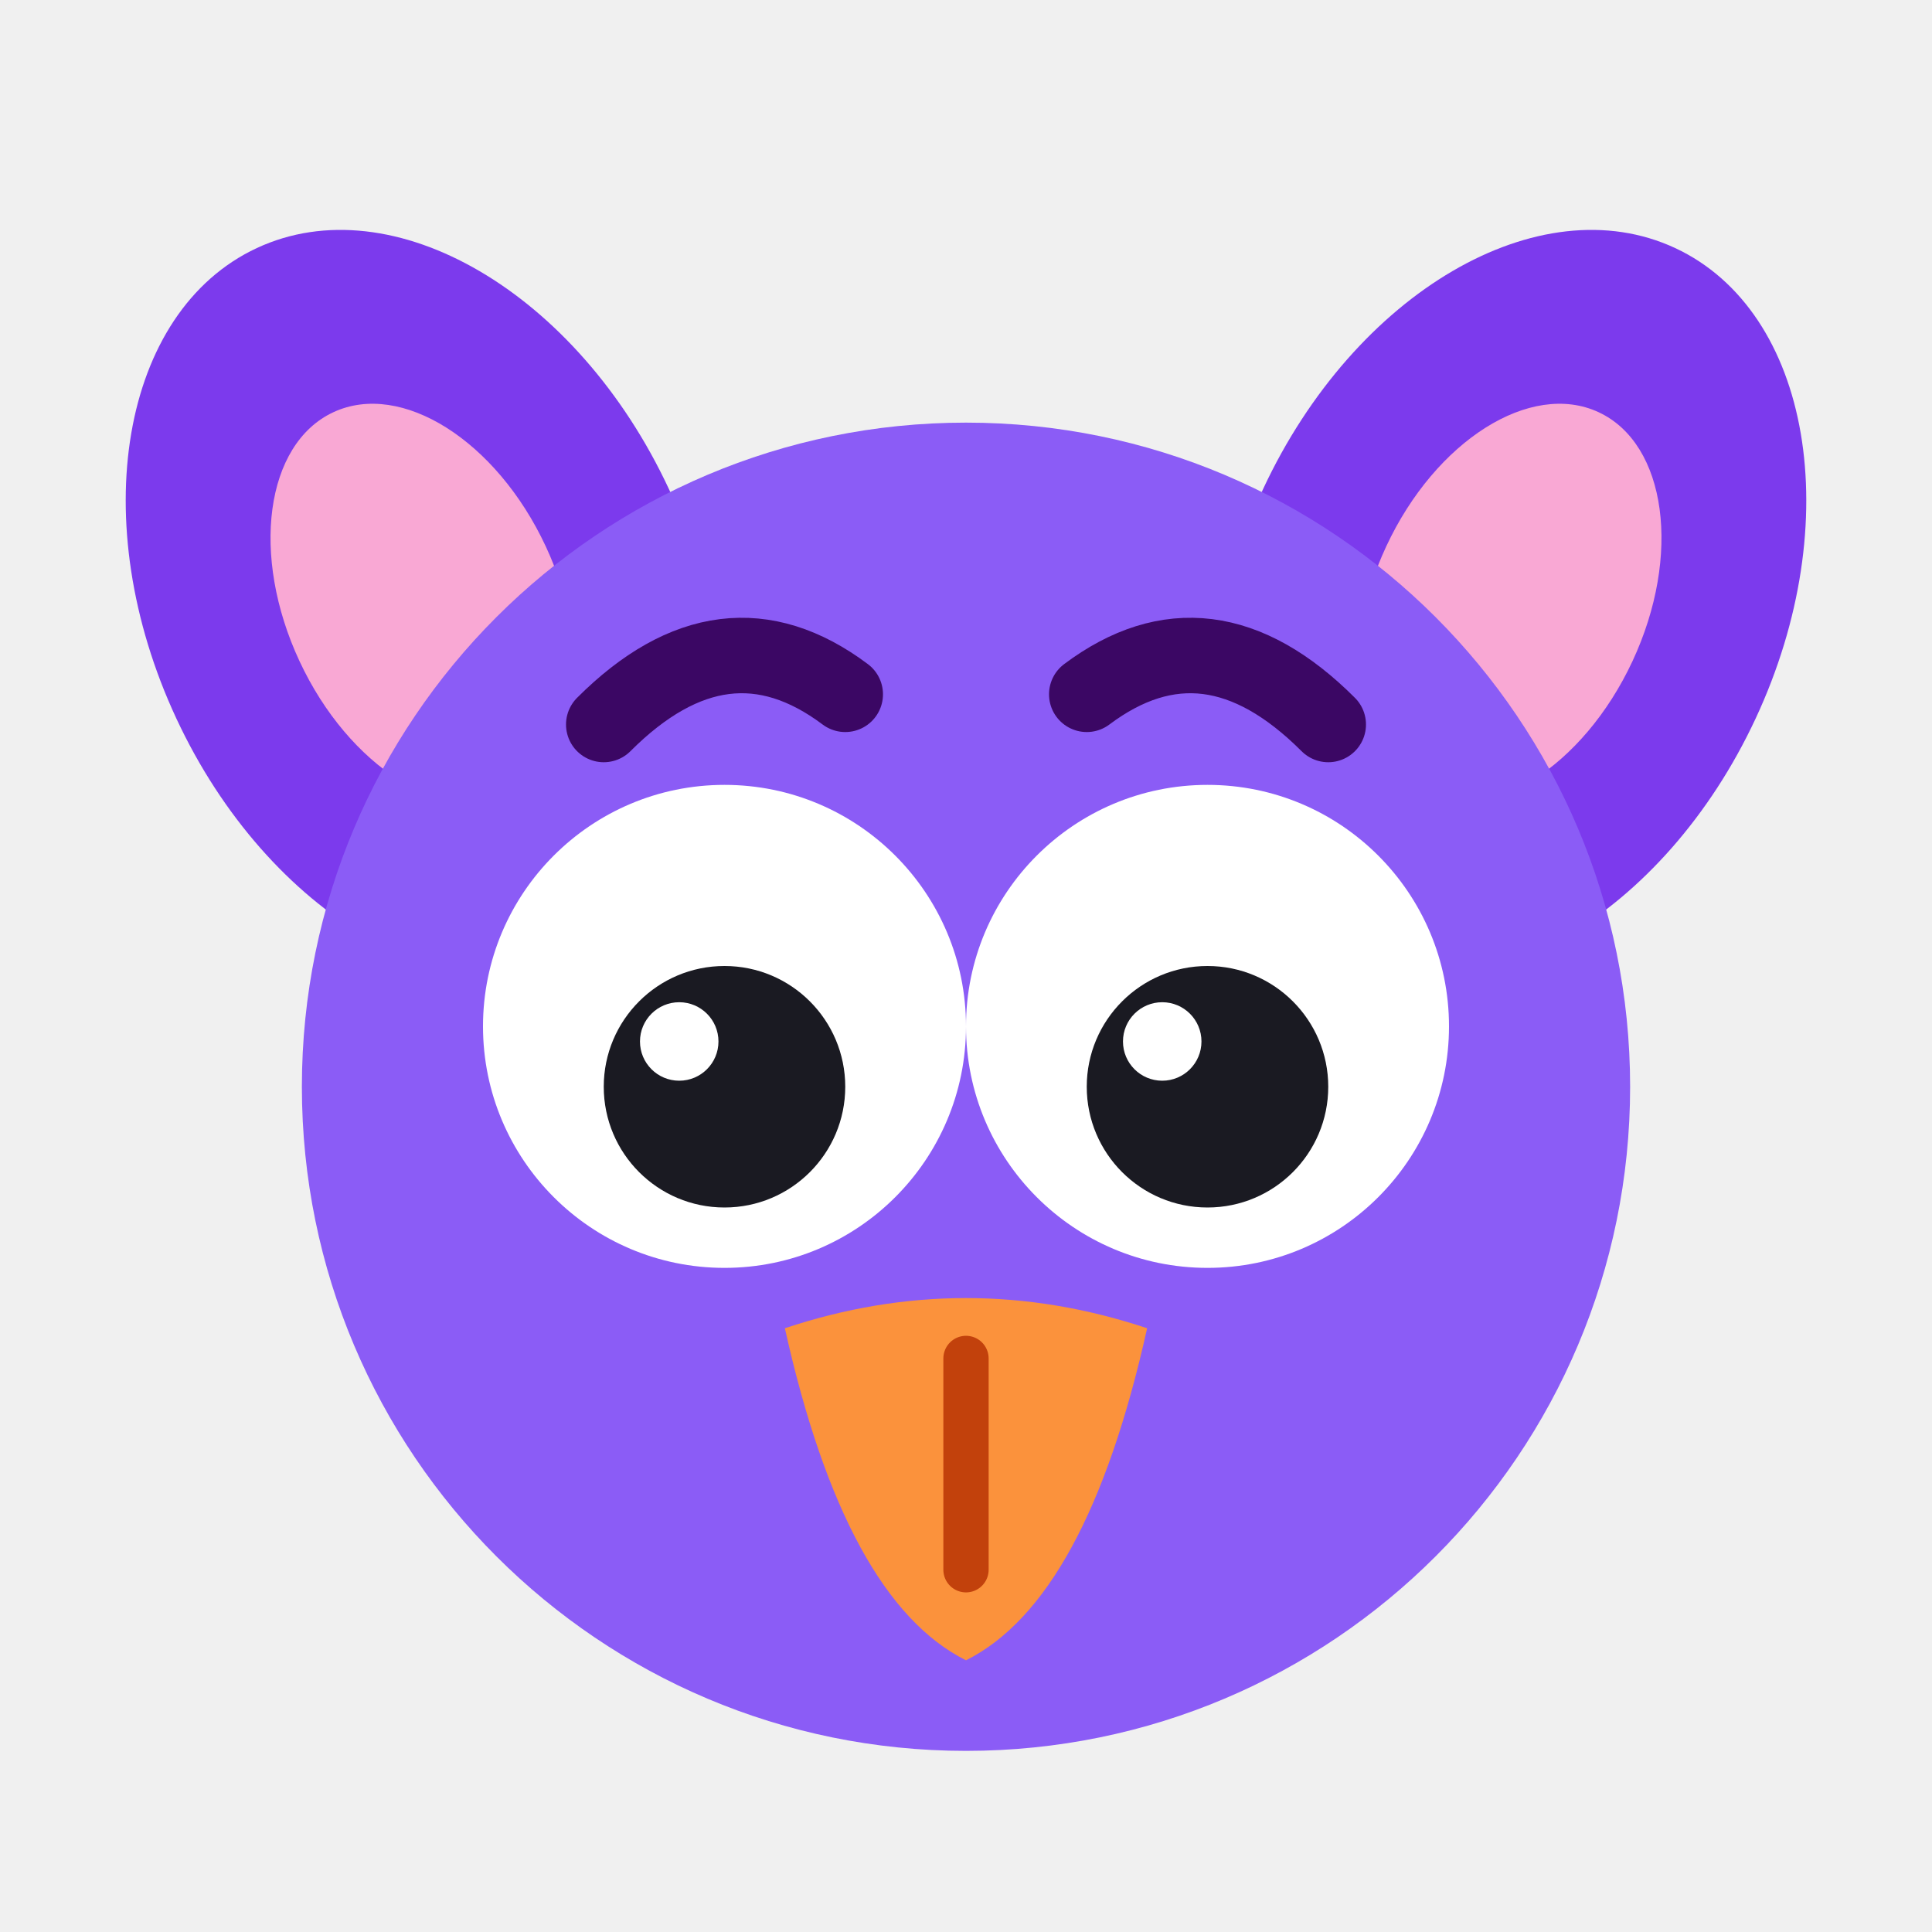
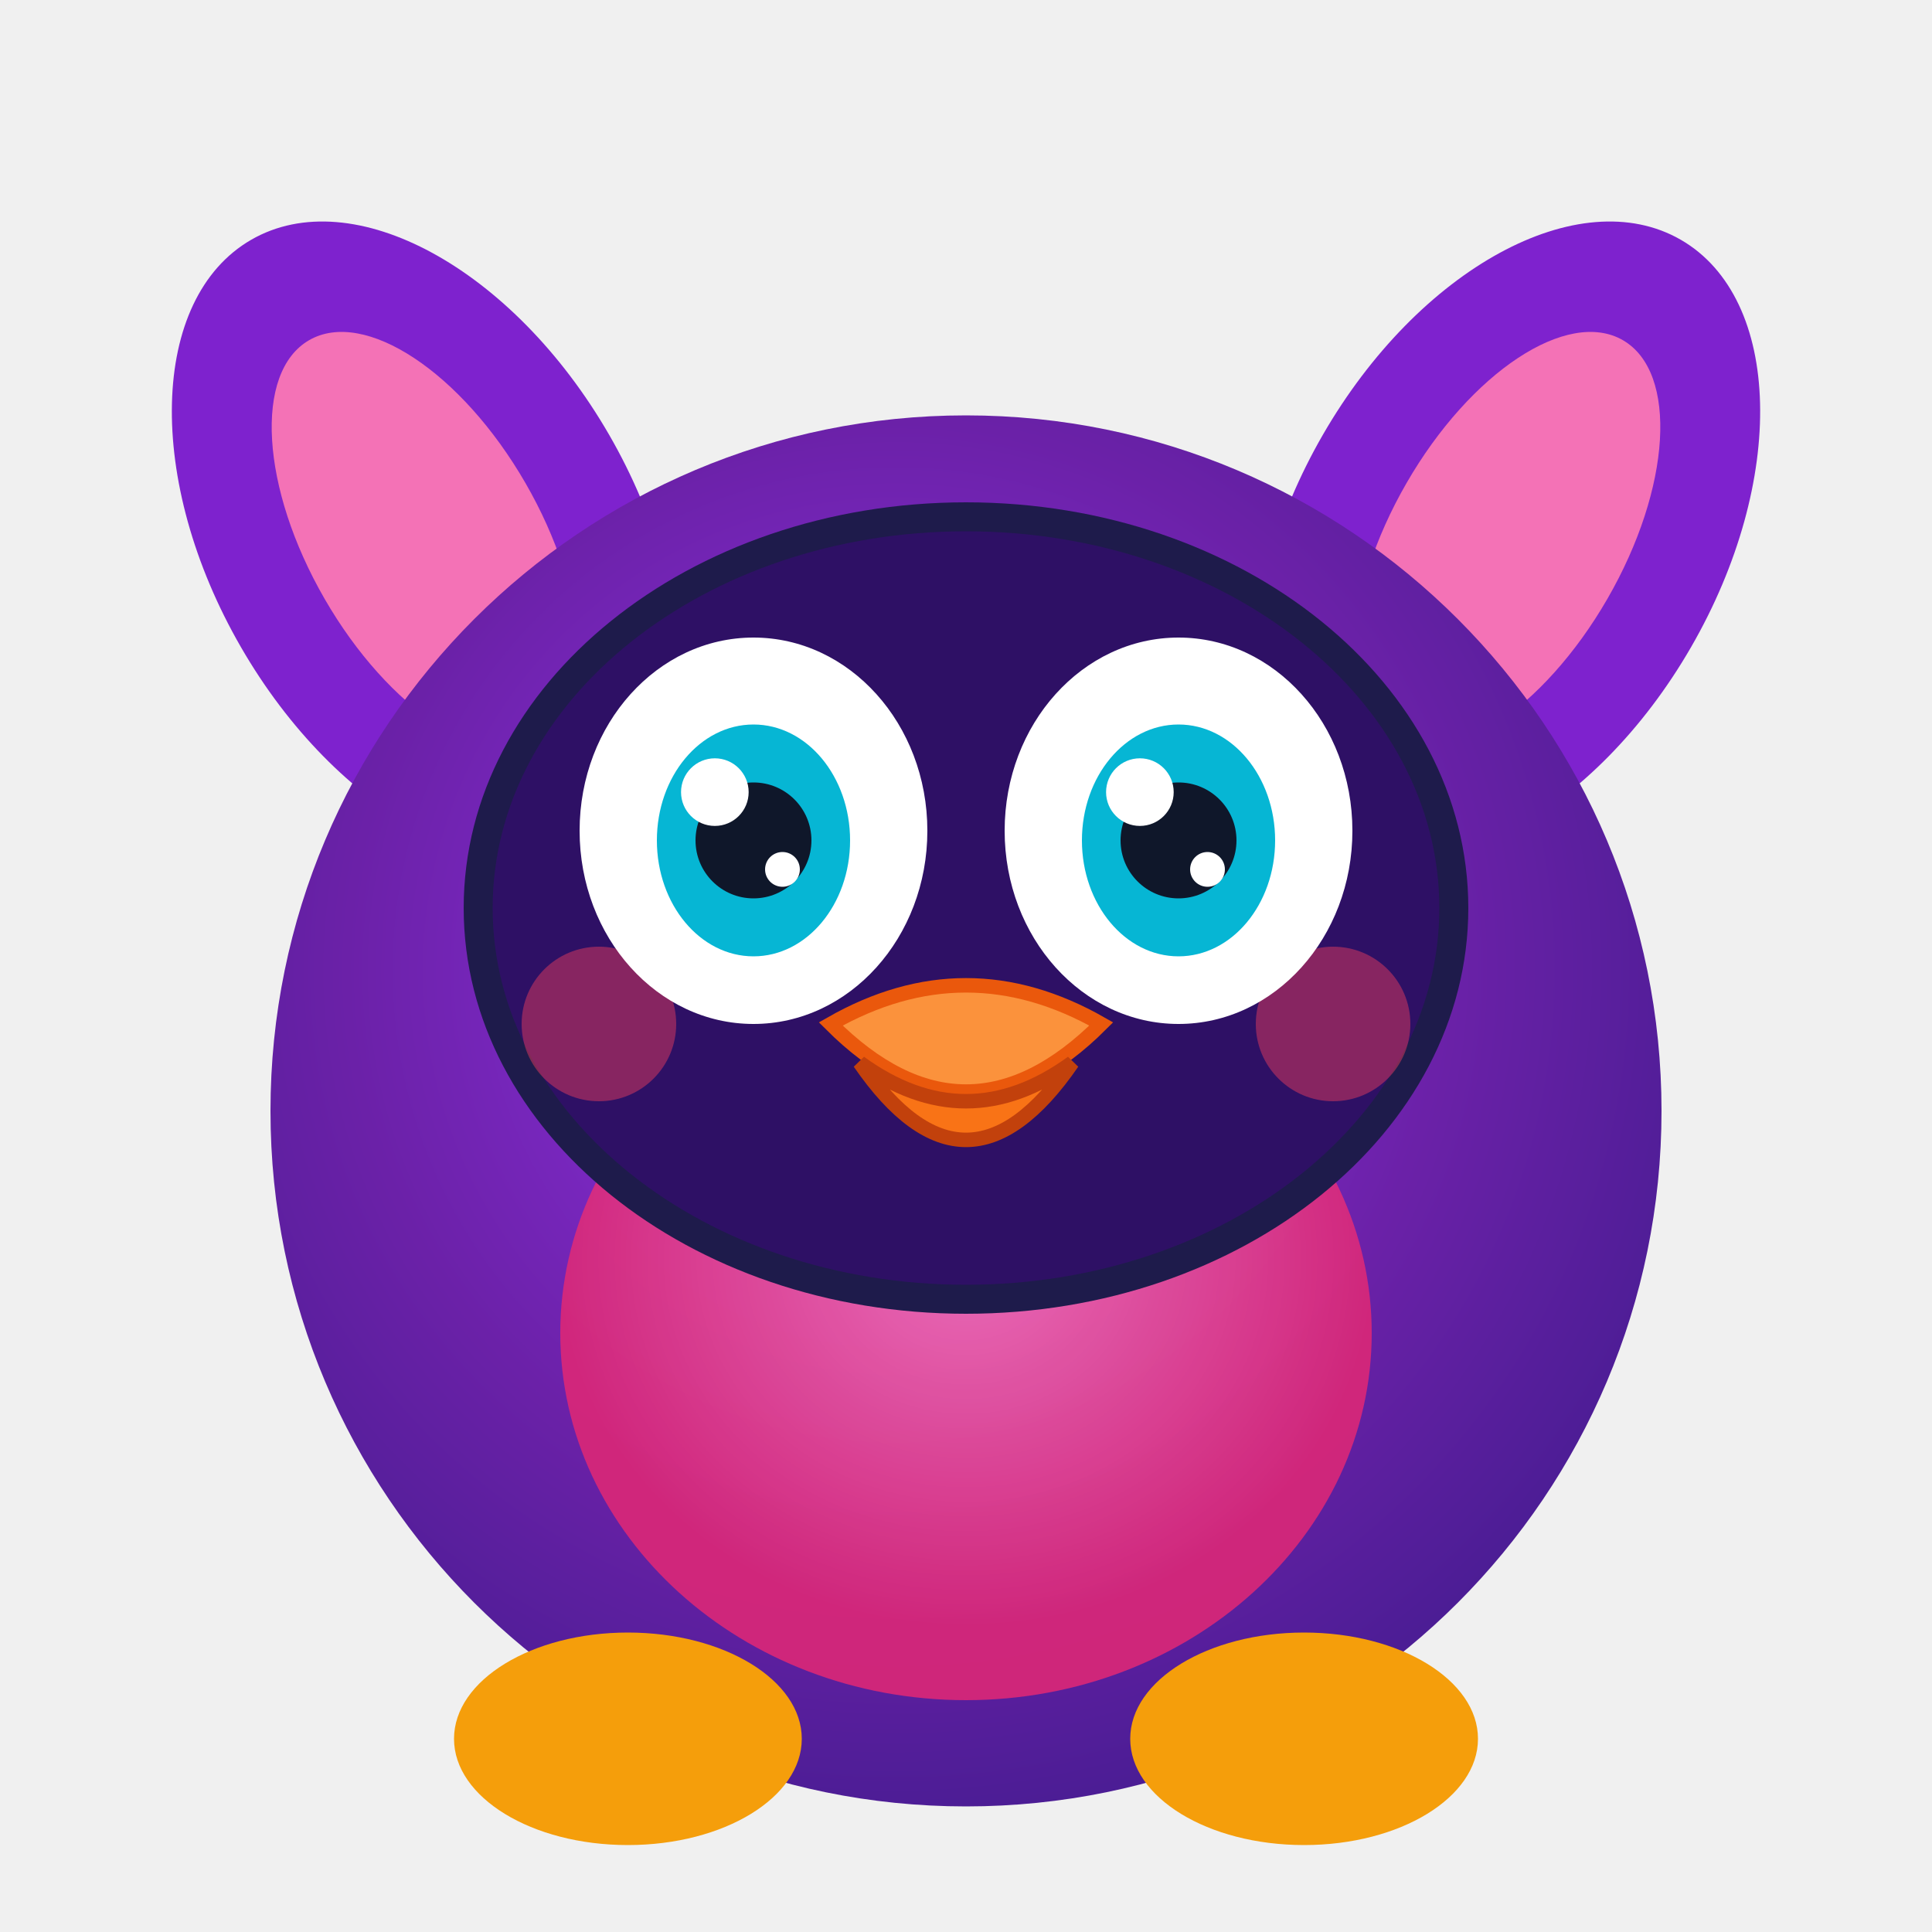
- <svg xmlns="http://www.w3.org/2000/svg" viewBox="0 0 64 64">
-   <ellipse cx="14" cy="20" rx="9" ry="13" fill="#7c3aed" transform="rotate(-25 14 20)" />
-   <ellipse cx="50" cy="20" rx="9" ry="13" fill="#7c3aed" transform="rotate(25 50 20)" />
-   <ellipse cx="14" cy="20" rx="4.5" ry="7" fill="#f9a8d4" transform="rotate(-25 14 20)" />
-   <ellipse cx="50" cy="20" rx="4.5" ry="7" fill="#f9a8d4" transform="rotate(25 50 20)" />
-   <circle cx="32" cy="36" r="22" fill="#8b5cf6" />
-   <path d="M20 24 Q24 20 28 23" stroke="#3b0764" stroke-width="2.5" fill="none" stroke-linecap="round" />
-   <path d="M44 24 Q40 20 36 23" stroke="#3b0764" stroke-width="2.5" fill="none" stroke-linecap="round" />
-   <circle cx="24" cy="34" r="8" fill="#fff" />
-   <circle cx="40" cy="34" r="8" fill="#fff" />
-   <circle cx="24" cy="36" r="4" fill="#1a1a22" />
-   <circle cx="40" cy="36" r="4" fill="#1a1a22" />
-   <circle cx="22.5" cy="34.5" r="1.3" fill="#fff" />
-   <circle cx="38.5" cy="34.5" r="1.3" fill="#fff" />
-   <path d="M26 44 Q32 42 38 44 Q36 53 32 55 Q28 53 26 44 Z" fill="#fb923c" />
-   <path d="M32 45 L32 52" stroke="#c2410c" stroke-width="1.5" stroke-linecap="round" />
+ <svg xmlns="http://www.w3.org/2000/svg" viewBox="0 0 200 200">
+   <defs>
+     <radialGradient id="bodyGrad" cx="45%" cy="40%" r="60%">
+       <stop offset="0%" stop-color="#9333ea" />
+       <stop offset="65%" stop-color="#6b21a8" />
+       <stop offset="100%" stop-color="#4c1d95" />
+     </radialGradient>
+     <radialGradient id="bellyGrad" cx="50%" cy="40%" r="50%">
+       <stop offset="0%" stop-color="#f472b6" />
+       <stop offset="100%" stop-color="#db2777" />
+     </radialGradient>
+   </defs>
+   <g>
+     <ellipse cx="44" cy="56" rx="22" ry="36" fill="#7e22ce" transform="rotate(-30 44 56)" />
+     <ellipse cx="44" cy="56" rx="12" ry="24" fill="#f472b6" transform="rotate(-30 44 56)" />
+   </g>
+   <g>
+     <ellipse cx="156" cy="56" rx="22" ry="36" fill="#7e22ce" transform="rotate(30 156 56)" />
+     <ellipse cx="156" cy="56" rx="12" ry="24" fill="#f472b6" transform="rotate(30 156 56)" />
+   </g>
+   <circle cx="100" cy="115" r="72" fill="url(#bodyGrad)" />
+   <ellipse cx="100" cy="138" rx="42" ry="38" fill="url(#bellyGrad)" opacity="0.9" />
+   <ellipse cx="65" cy="180" rx="18" ry="11" fill="#f59e0b" />
+   <ellipse cx="135" cy="180" rx="18" ry="11" fill="#f59e0b" />
+   <ellipse cx="100" cy="94" rx="52" ry="42" fill="#1e1b4b" />
+   <ellipse cx="100" cy="94" rx="49" ry="39" fill="#2e1065" />
+   <circle cx="62" cy="106" r="8" fill="#f43f5e" opacity="0.45" />
+   <circle cx="138" cy="106" r="8" fill="#f43f5e" opacity="0.45" />
+   <ellipse cx="78" cy="86" rx="18" ry="20" fill="#ffffff" />
+   <ellipse cx="122" cy="86" rx="18" ry="20" fill="#ffffff" />
+   <ellipse cx="78" cy="87" rx="10" ry="12" fill="#06b6d4" />
+   <circle cx="78" cy="87" r="6" fill="#0f172a" />
+   <circle cx="74" cy="82" r="3.5" fill="#ffffff" />
+   <circle cx="81" cy="90" r="1.8" fill="#ffffff" />
+   <ellipse cx="122" cy="87" rx="10" ry="12" fill="#06b6d4" />
+   <circle cx="122" cy="87" r="6" fill="#0f172a" />
+   <circle cx="118" cy="82" r="3.5" fill="#ffffff" />
+   <circle cx="125" cy="90" r="1.8" fill="#ffffff" />
+   <path d="M 86 106 Q 100 98 114 106 Q 100 120 86 106 Z" fill="#fb923c" stroke="#ea580c" stroke-width="1.5" />
+   <path d="M 89 110 Q 100 118 111 110 Q 100 126 89 110 Z" fill="#f97316" stroke="#c2410c" stroke-width="1.5" />
</svg>
